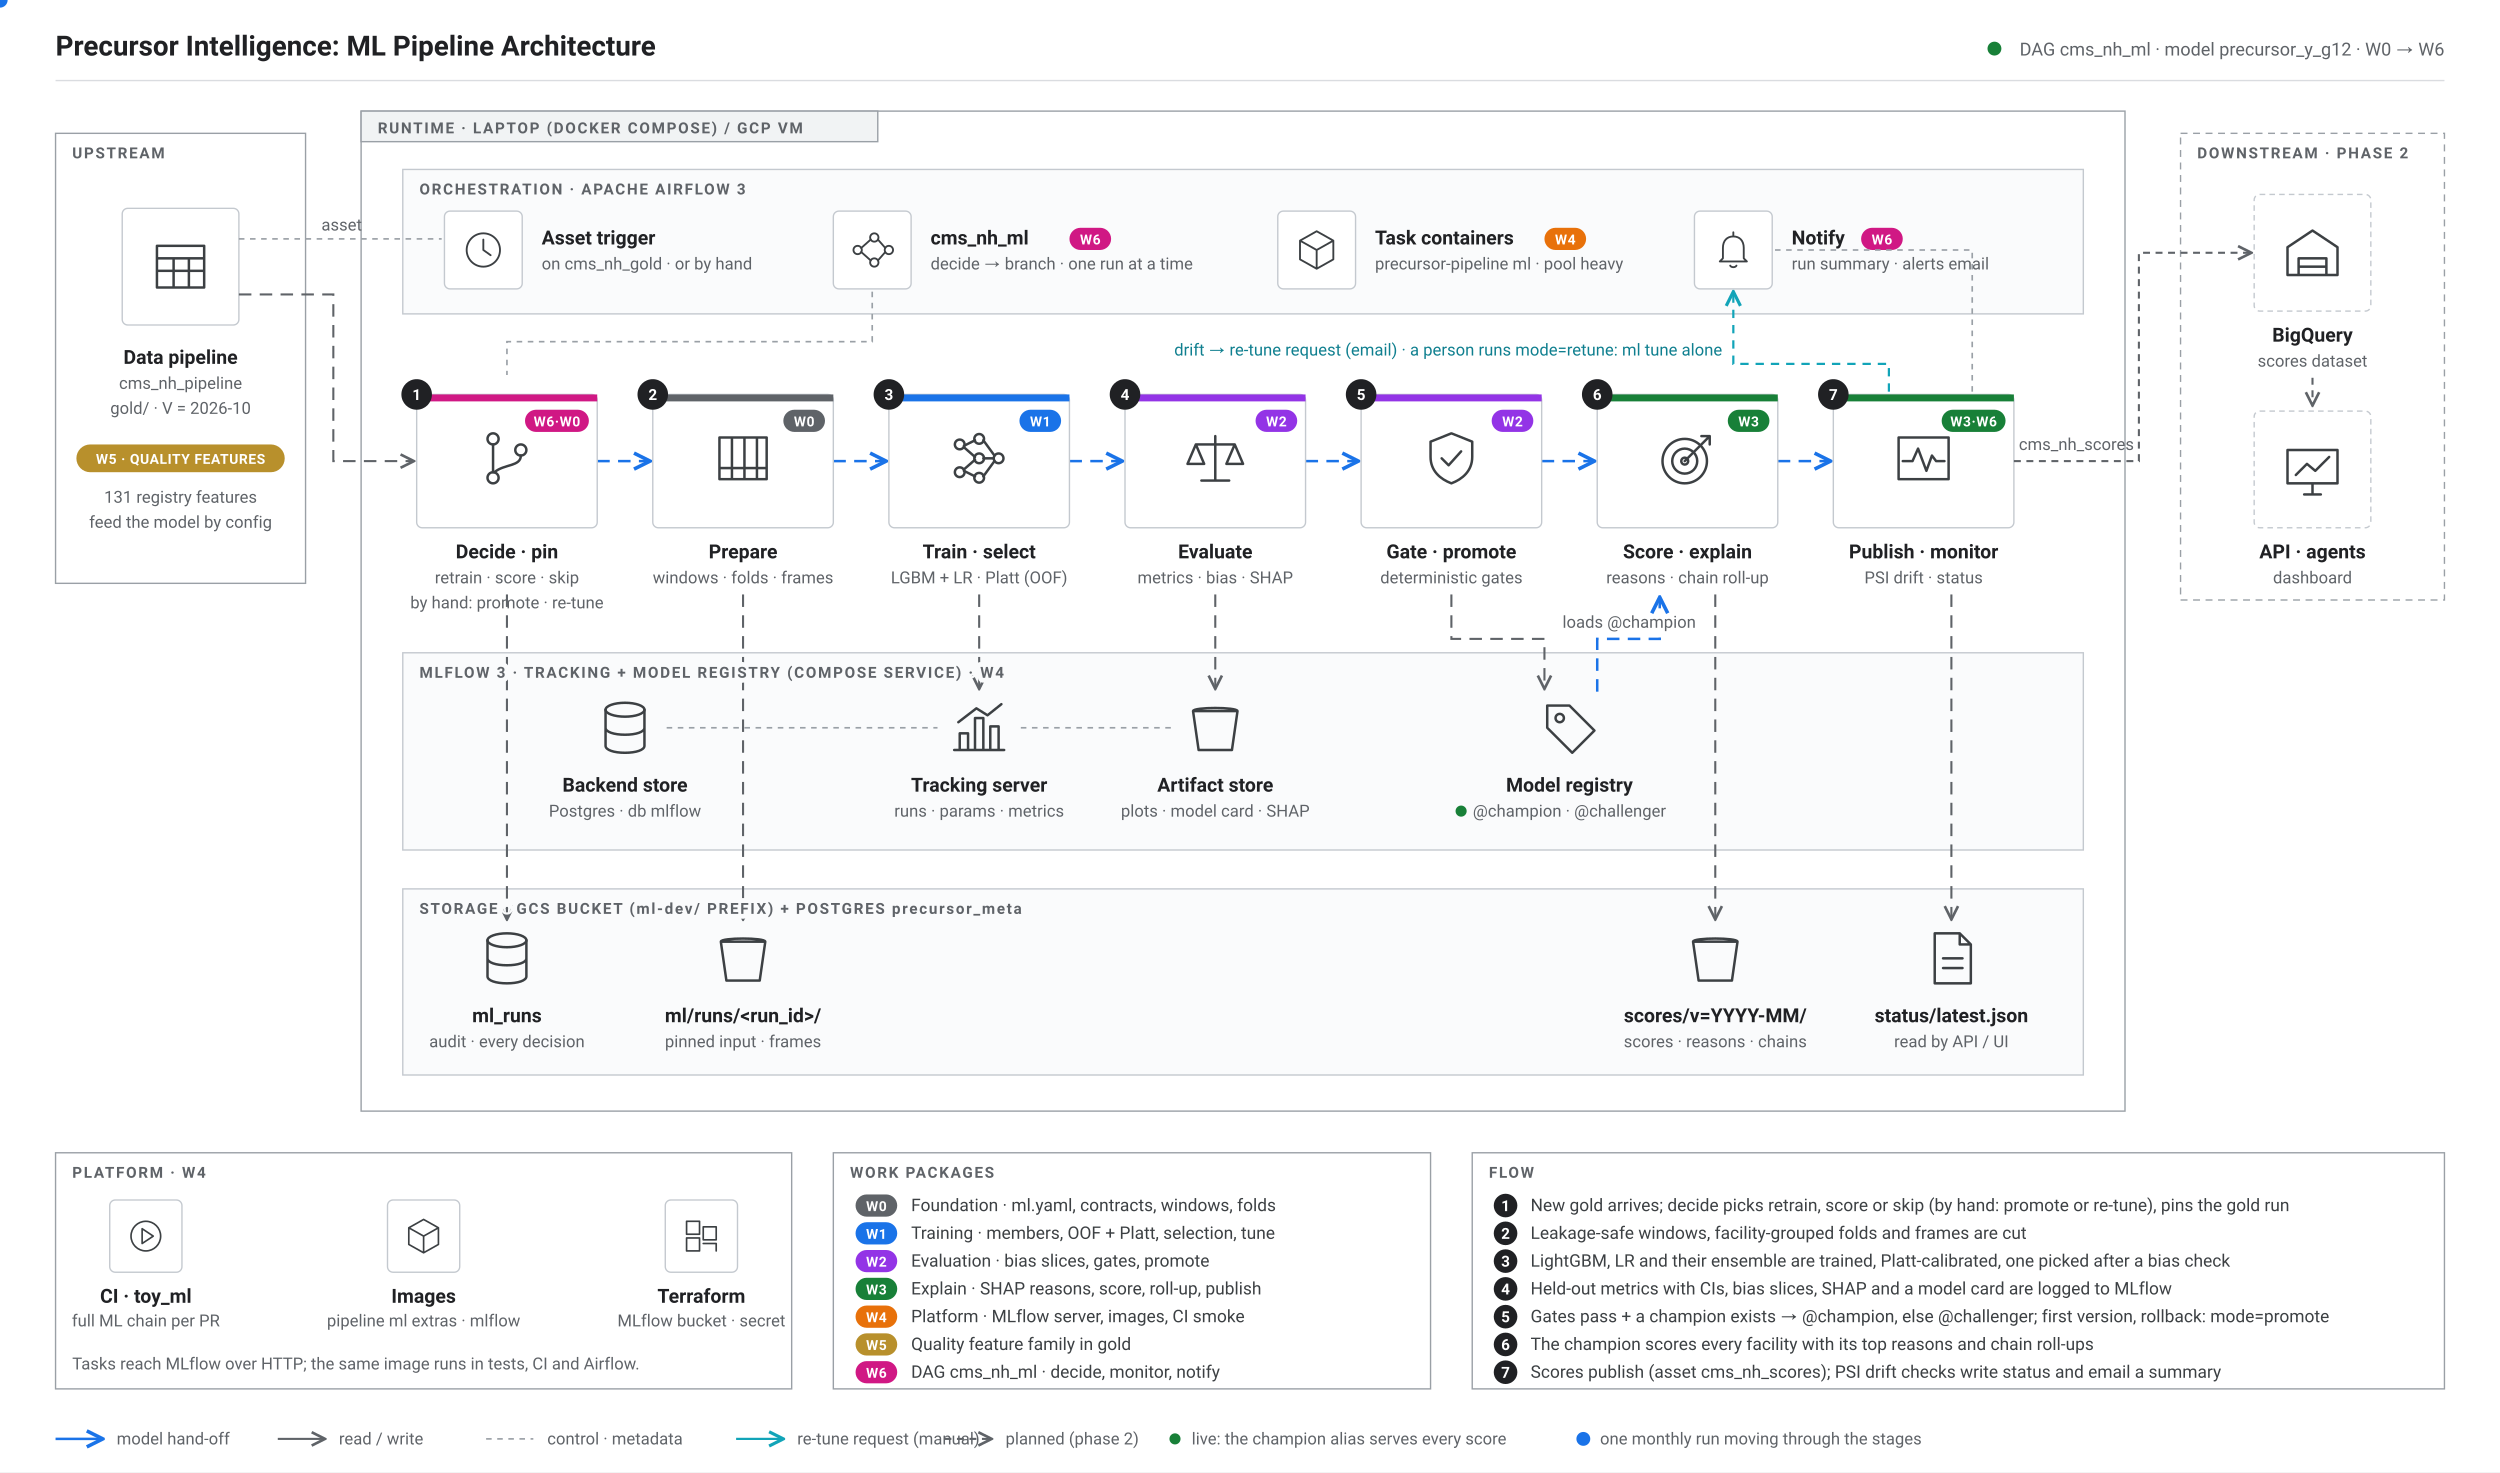
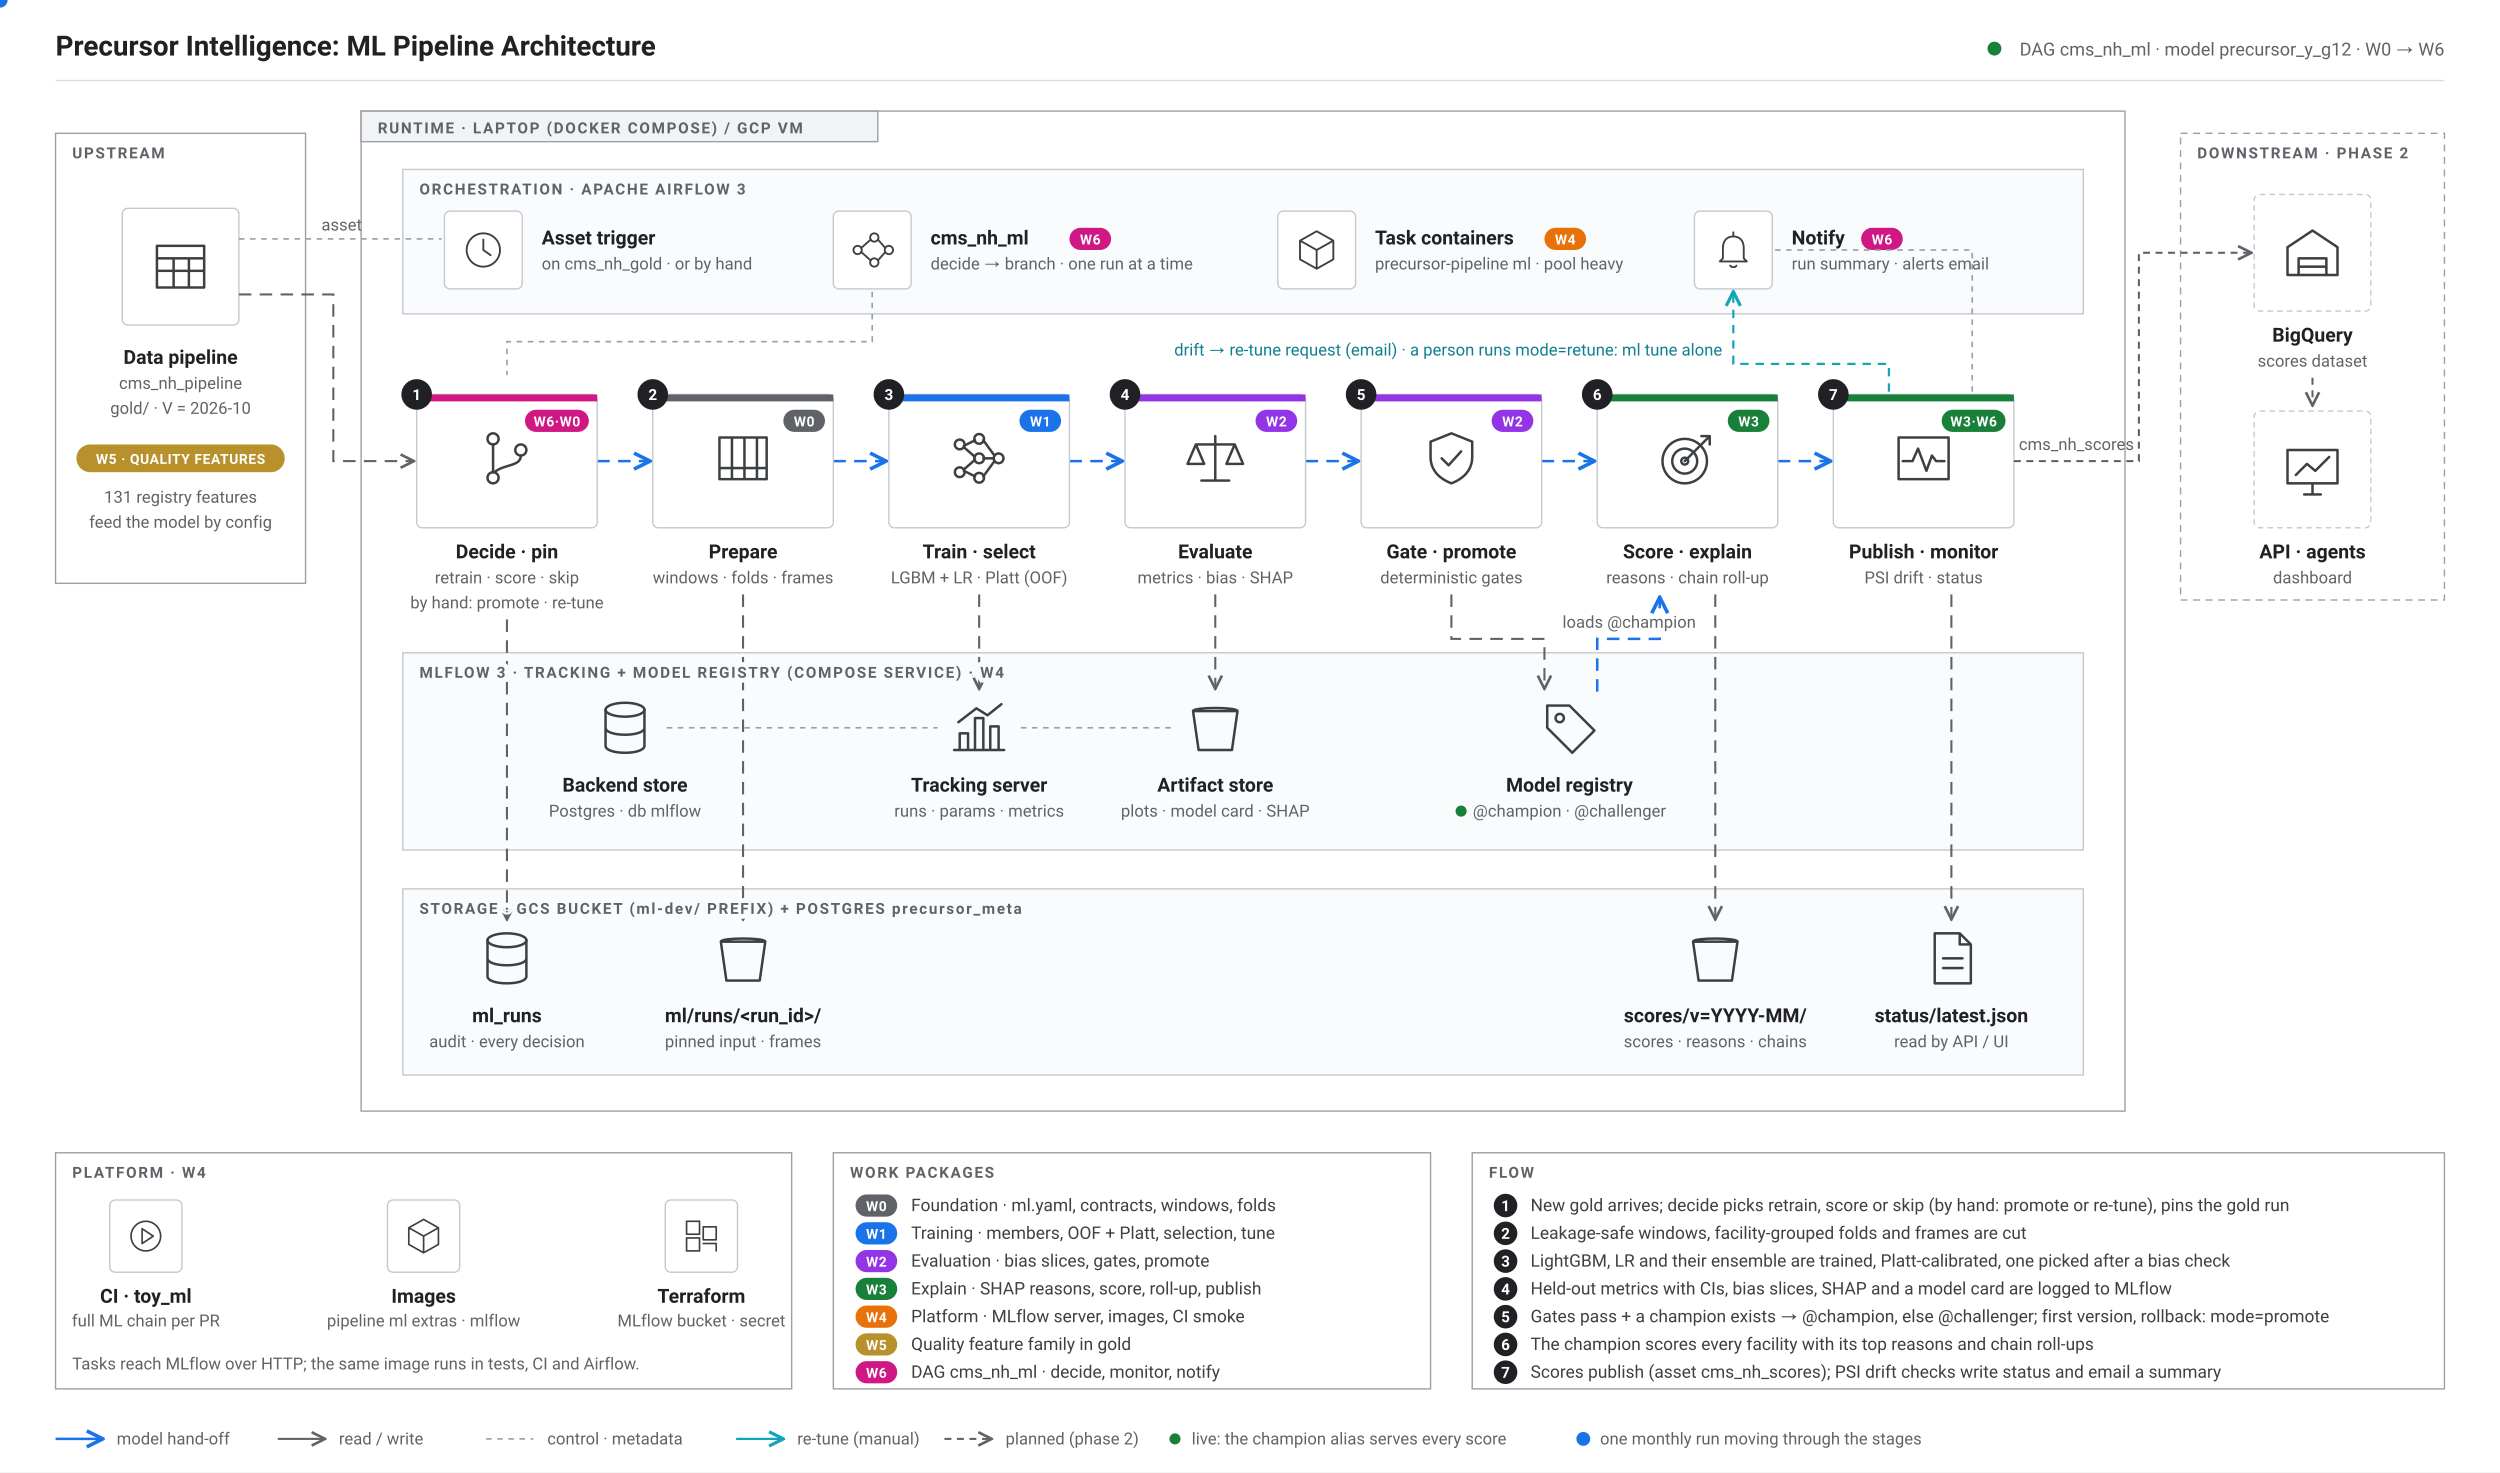
<svg xmlns="http://www.w3.org/2000/svg" width="1800" height="1060" viewBox="0 0 1800 1060" font-family="Segoe UI, Roboto, Helvetica, Arial, sans-serif">
  <defs>
    <style>
      .ttl { font-size: 20px; font-weight: 600; fill: #202124; }
      .sub { font-size: 13px; fill: #5f6368; }
      .lbl { font-size: 14px; font-weight: 600; fill: #202124; }
      .cap { font-size: 12px; fill: #5f6368; }
      .grp { font-size: 11px; font-weight: 700; letter-spacing: 1.2px; fill: #5f6368; }
      .frame { fill: none; stroke: #9aa0a6; stroke-width: 1; }
      .frame-solid { fill: #fafbfc; stroke: #c4c9cf; stroke-width: 1; }
      .frame-dash { fill: none; stroke: #9aa0a6; stroke-width: 1; stroke-dasharray: 5 4; }
      .tile { fill: #ffffff; stroke: #c4c9cf; stroke-width: 1; }
      .ic { fill: none; stroke: #3c4043; stroke-width: 1.8; stroke-linecap: round; stroke-linejoin: round; }
      .wire { fill: none; stroke: #5f6368; stroke-width: 1.5; marker-end: url(#ah); }
      .wire-acc { fill: none; stroke: #1a73e8; stroke-width: 1.8; marker-end: url(#aha); }
      .wire-dash { fill: none; stroke: #9aa0a6; stroke-width: 1.2; stroke-dasharray: 4 4; }
      .wire-planned { fill: none; stroke: #5f6368; stroke-width: 1.5; stroke-dasharray: 5 4; marker-end: url(#ah); }
      .wire-loop { fill: none; stroke: #12a4b8; stroke-width: 1.6; marker-end: url(#ahl); }
      .badge { fill: #202124; }
      .badge-t { font-size: 11px; font-weight: 700; fill: #ffffff; }
      .chip-t { font-size: 10px; font-weight: 700; fill: #ffffff; letter-spacing: 0.4px; }
      .key-t { font-size: 12.5px; fill: #3c4043; }
      .knock { paint-order: stroke; stroke: #fafbfc; stroke-width: 7px; stroke-linejoin: round; }
      .knock-w { paint-order: stroke; stroke: #ffffff; stroke-width: 7px; stroke-linejoin: round; }

      /* motion: moving dashes show direction; one stage lights up at a time as a run passes through */
      .flowing { stroke-dasharray: 9 6; animation: pi-flow 0.9s linear infinite; }
      .looping { stroke-dasharray: 6 5; animation: pi-flow 1.4s linear infinite; }
      @keyframes pi-flow { to { stroke-dashoffset: -15; } }
      .stage-tile { animation: pi-lit 7s ease-in-out infinite; }
      @keyframes pi-lit {
        0%   { stroke: #c4c9cf; stroke-width: 1; }
        4%   { stroke: #1a73e8; stroke-width: 2.5; }
        16%  { stroke: #c4c9cf; stroke-width: 1; }
        100% { stroke: #c4c9cf; stroke-width: 1; }
      }
      .halo { fill: #1a73e8; opacity: 0; animation: pi-halo 7s ease-in-out infinite; }
      @keyframes pi-halo { 0% { opacity: 0; } 4% { opacity: 0.13; } 16% { opacity: 0; } 100% { opacity: 0; } }
      .live { animation: pi-live 1.6s ease-in-out infinite; transform-box: fill-box; transform-origin: center; }
      @keyframes pi-live { 0%, 100% { opacity: 1; transform: scale(1); } 50% { opacity: 0.35; transform: scale(1.6); } }
      .d1 { animation-delay: 1s; } .d2 { animation-delay: 2s; } .d3 { animation-delay: 3s; }
      .d4 { animation-delay: 4s; } .d5 { animation-delay: 5s; } .d6 { animation-delay: 6s; }
      @media (prefers-reduced-motion: reduce) {
        .flowing, .looping { animation: none; stroke-dasharray: none; }
        .stage-tile, .halo, .live { animation: none; }
        .token { display: none; }
      }
    </style>
    <marker id="ah" viewBox="0 0 10 10" refX="9" refY="5" markerWidth="8" markerHeight="8" orient="auto-start-reverse">
      <path d="M1,1 L9,5 L1,9" fill="none" stroke="#5f6368" stroke-width="1.6" />
    </marker>
    <marker id="aha" viewBox="0 0 10 10" refX="9" refY="5" markerWidth="8" markerHeight="8" orient="auto-start-reverse">
      <path d="M1,1 L9,5 L1,9" fill="none" stroke="#1a73e8" stroke-width="1.8" />
    </marker>
    <marker id="ahl" viewBox="0 0 10 10" refX="9" refY="5" markerWidth="8" markerHeight="8" orient="auto-start-reverse">
      <path d="M1,1 L9,5 L1,9" fill="none" stroke="#12a4b8" stroke-width="1.8" />
    </marker>
    <symbol id="i-clock" viewBox="0 0 48 48">
      <circle class="ic" cx="24" cy="24" r="16" />
      <path class="ic" d="M24 14 V24 L31 29" />
    </symbol>
    <symbol id="i-dag" viewBox="0 0 48 48">
      <circle class="ic" cx="10" cy="24" r="4" />
      <circle class="ic" cx="26" cy="12" r="4" />
      <circle class="ic" cx="26" cy="36" r="4" />
      <circle class="ic" cx="40" cy="24" r="4" />
      <path class="ic" d="M13.5 22 L22.5 14 M13.5 26 L22.5 34 M29.5 14 L36.5 22 M29.5 34 L36.5 26" />
    </symbol>
    <symbol id="i-container" viewBox="0 0 48 48">
      <path class="ic" d="M24 6 L40 15 V33 L24 42 L8 33 V15 Z M8 15 L24 24 L40 15 M24 24 V42" />
    </symbol>
    <symbol id="i-bell" viewBox="0 0 48 48">
      <path class="ic" d="M14 32 V22 C14 15 18 11 24 11 C30 11 34 15 34 22 V32 L37 35 H11 Z M21 39 C22 41 26 41 27 39 M24 7 V11" />
    </symbol>
    <symbol id="i-db" viewBox="0 0 48 48">
      <ellipse class="ic" cx="24" cy="11" rx="14" ry="5" />
      <path class="ic" d="M10 11 V37 C10 40 16 42 24 42 C32 42 38 40 38 37 V11 M10 24 C10 27 16 29 24 29 C32 29 38 27 38 24" />
    </symbol>
    <symbol id="i-bucket" viewBox="0 0 48 48">
      <path class="ic" d="M8 12 H40 L36 40 H12 Z M8 12 C8 9 40 9 40 12" />
    </symbol>
    <symbol id="i-table" viewBox="0 0 48 48">
      <path class="ic" d="M7 9 H41 V39 H7 Z M7 18 H41 M7 27 H41 M19 18 V39 M30 18 V39" />
    </symbol>
    <symbol id="i-model" viewBox="0 0 48 48">
      <circle class="ic" cx="10" cy="14" r="3.5" />
      <circle class="ic" cx="10" cy="34" r="3.5" />
      <circle class="ic" cx="24" cy="10" r="3.5" />
      <circle class="ic" cx="24" cy="24" r="3.5" />
      <circle class="ic" cx="24" cy="38" r="3.5" />
      <circle class="ic" cx="38" cy="24" r="3.5" />
      <path class="ic" d="M13 15 L21 11 M13 16 L21 23 M13 32 L21 25 M13 33 L21 37 M27 11 L35 22 M27 24 H34.5 M27 37 L35 26" />
    </symbol>
    <symbol id="i-warehouse" viewBox="0 0 48 48">
      <path class="ic" d="M6 20 L24 8 L42 20 V40 H6 Z M14 40 V28 H34 V40 M14 34 H34" />
    </symbol>
    <symbol id="i-ci" viewBox="0 0 48 48">
      <circle class="ic" cx="24" cy="24" r="16" />
      <path class="ic" d="M20 16 L32 24 L20 32 Z" />
    </symbol>
    <symbol id="i-branch" viewBox="0 0 48 48">
      <circle class="ic" cx="14" cy="10" r="4" />
      <circle class="ic" cx="14" cy="38" r="4" />
      <circle class="ic" cx="34" cy="18" r="4" />
      <path class="ic" d="M14 14 V34 M34 22 C34 30 22 28 15 34" />
    </symbol>
    <symbol id="i-iac" viewBox="0 0 48 48">
      <path class="ic" d="M8 8 H22 V22 H8 Z M26 14 H40 V28 H26 Z M8 26 H22 V40 H8 Z M26 32 H40 V40" />
    </symbol>
    <symbol id="i-shield" viewBox="0 0 48 48">
      <path class="ic" d="M24 6 L39 12 V23 C39 33 32 39 24 42 C16 39 9 33 9 23 V12 Z M17 24 L22 29 L31 19" />
    </symbol>
    <symbol id="i-scale" viewBox="0 0 48 48">
      <path class="ic" d="M24 8 V40 M14 40 H34 M10 14 H38 M10 14 L4 28 H16 Z M38 14 L32 28 H44 Z" />
    </symbol>
    <symbol id="i-split" viewBox="0 0 48 48">
      <path class="ic" d="M7 9 H41 V39 H7 Z M16 9 V39 M25 9 V39 M34 9 V39 M7 31 H41" />
    </symbol>
    <symbol id="i-chart" viewBox="0 0 48 48">
      <path class="ic" d="M6 40 H42 M10 40 V28 H16 V40 M21 40 V17 H27 V40 M32 40 V23 H38 V40 M9 20 L22 10 L30 15 L40 7" />
    </symbol>
    <symbol id="i-target" viewBox="0 0 48 48">
      <circle class="ic" cx="22" cy="26" r="16" />
      <circle class="ic" cx="22" cy="26" r="9" />
      <circle class="ic" cx="22" cy="26" r="2.5" />
      <path class="ic" d="M22 26 L40 8 M34 8 H40 V14" />
    </symbol>
    <symbol id="i-pulse" viewBox="0 0 48 48">
      <path class="ic" d="M6 9 H42 V39 H6 Z M9 26 H16 L20 17 L26 33 L30 22 L33 26 H39" />
    </symbol>
    <symbol id="i-tag" viewBox="0 0 48 48">
      <path class="ic" d="M8 8 H24 L42 26 L26 42 L8 24 Z" />
      <circle class="ic" cx="17" cy="17" r="3" />
    </symbol>
    <symbol id="i-doc" viewBox="0 0 48 48">
      <path class="ic" d="M12 6 H30 L38 14 V42 H12 Z M30 6 V14 H38 M18 24 H32 M18 31 H32" />
    </symbol>
    <symbol id="i-screen" viewBox="0 0 48 48">
      <path class="ic" d="M6 10 H42 V34 H6 Z M18 42 H30 M24 34 V42 M12 28 L20 20 L26 25 L36 15" />
    </symbol>
  </defs>
  <rect width="1800" height="1060" fill="#ffffff" />
  <text x="40" y="40" class="ttl">Precursor Intelligence: ML Pipeline Architecture</text>
  <circle cx="1436" cy="35" r="5" fill="#188038" class="live" />
  <text x="1760" y="40" class="sub" text-anchor="end">DAG cms_nh_ml · model precursor_y_g12 · W0 → W6</text>
  <line x1="40" y1="58" x2="1760" y2="58" stroke="#dadce0" />
  <rect x="40" y="96" width="180" height="324" class="frame" />
  <text x="52" y="114" class="grp">UPSTREAM</text>
  <rect x="88" y="150" width="84" height="84" rx="4" class="tile" />
  <use href="#i-table" x="106" y="168" width="48" height="48" />
  <text x="130" y="262" class="lbl" text-anchor="middle">Data pipeline</text>
  <text x="130" y="280" class="cap" text-anchor="middle">cms_nh_pipeline</text>
  <text x="130" y="298" class="cap" text-anchor="middle">gold/ · V = 2026-10</text>
  <rect x="55" y="320" width="150" height="20" rx="10" fill="#b8902c" />
  <text x="130" y="334" class="chip-t" text-anchor="middle">W5 · QUALITY FEATURES</text>
  <text x="130" y="362" class="cap" text-anchor="middle">131 registry features</text>
  <text x="130" y="380" class="cap" text-anchor="middle">feed the model by config</text>
  <rect x="260" y="80" width="1270" height="720" class="frame" />
  <rect x="260" y="80" width="372" height="22" fill="#f1f3f4" stroke="#9aa0a6" />
  <text x="272" y="96" class="grp">RUNTIME · LAPTOP (DOCKER COMPOSE) / GCP VM</text>
  <rect x="290" y="122" width="1210" height="104" class="frame-solid" />
  <text x="302" y="140" class="grp">ORCHESTRATION · APACHE AIRFLOW 3</text>
  <g>
    <rect x="320" y="152" width="56" height="56" rx="4" class="tile" />
    <use href="#i-clock" x="330" y="162" width="36" height="36" />
    <text x="390" y="176" class="lbl">Asset trigger</text>
    <text x="390" y="194" class="cap">on cms_nh_gold · or by hand</text>
    <rect x="600" y="152" width="56" height="56" rx="4" class="tile" />
    <use href="#i-dag" x="610" y="162" width="36" height="36" />
    <text x="670" y="176" class="lbl">cms_nh_ml</text>
    <text x="670" y="194" class="cap">decide → branch · one run at a time</text>
    <rect x="770" y="164" width="30" height="16" rx="8" fill="#d01884" />
    <text x="785" y="176" class="chip-t" text-anchor="middle">W6</text>
    <rect x="920" y="152" width="56" height="56" rx="4" class="tile" />
    <use href="#i-container" x="930" y="162" width="36" height="36" />
    <text x="990" y="176" class="lbl">Task containers</text>
    <text x="990" y="194" class="cap">precursor-pipeline ml · pool heavy</text>
    <rect x="1112" y="164" width="30" height="16" rx="8" fill="#e8710a" />
    <text x="1127" y="176" class="chip-t" text-anchor="middle">W4</text>
    <rect x="1220" y="152" width="56" height="56" rx="4" class="tile" />
    <use href="#i-bell" x="1230" y="162" width="36" height="36" />
    <text x="1290" y="176" class="lbl">Notify</text>
    <text x="1290" y="194" class="cap">run summary · alerts email</text>
    <rect x="1340" y="164" width="30" height="16" rx="8" fill="#d01884" />
    <text x="1355" y="176" class="chip-t" text-anchor="middle">W6</text>
  </g>
  <path d="M172,172 H318" class="wire-dash" />
  <text x="246" y="166" class="cap" text-anchor="middle">asset</text>
  <path d="M172,212 H240 V332 H298" class="wire flowing" />
  <path d="M628,210 V246 H365 V270" class="wire-dash" />
  <path d="M1420,282 V180 H1278" class="wire-dash" />
  <path d="M1360,282 V262 H1248 V210" class="wire-loop looping" />
  <text x="1240" y="256" class="cap knock-w" text-anchor="end" style="fill:#0f7f8f">drift → re-tune request (email) · a person runs mode=retune: ml tune alone</text>
  <circle r="5.5" fill="#1a73e8" class="token">
    <animateMotion dur="7s" repeatCount="indefinite" path="M365,332 H1385" keyPoints="0;1;1" keyTimes="0;0.857;1" calcMode="linear" />
  </circle>
  <path d="M430,332 H468" class="wire-acc flowing" />
  <path d="M600,332 H638" class="wire-acc flowing" />
  <path d="M770,332 H808" class="wire-acc flowing" />
  <path d="M940,332 H978" class="wire-acc flowing" />
  <path d="M1110,332 H1148" class="wire-acc flowing" />
  <path d="M1280,332 H1318" class="wire-acc flowing" />
  <g>
    <g>
      <rect x="294" y="278" width="142" height="108" rx="8" class="halo" />
      <rect x="300" y="284" width="130" height="96" rx="4" class="tile stage-tile" />
      <rect x="300" y="284" width="130" height="5" fill="#d01884" />
      <use href="#i-branch" x="341" y="306" width="48" height="48" />
      <rect x="378" y="295" width="46" height="16" rx="8" fill="#d01884" />
      <text x="401" y="307" class="chip-t" text-anchor="middle">W6·W0</text>
      <text x="365" y="402" class="lbl" text-anchor="middle">Decide · pin</text>
      <text x="365" y="420" class="cap" text-anchor="middle">retrain · score · skip</text>
      <text x="365" y="438" class="cap" text-anchor="middle">by hand: promote · re-tune</text>
    </g>
    <g>
      <rect x="464" y="278" width="142" height="108" rx="8" class="halo d1" />
      <rect x="470" y="284" width="130" height="96" rx="4" class="tile stage-tile d1" />
      <rect x="470" y="284" width="130" height="5" fill="#5f6368" />
      <use href="#i-split" x="511" y="306" width="48" height="48" />
      <rect x="564" y="295" width="30" height="16" rx="8" fill="#5f6368" />
      <text x="579" y="307" class="chip-t" text-anchor="middle">W0</text>
      <text x="535" y="402" class="lbl" text-anchor="middle">Prepare</text>
      <text x="535" y="420" class="cap" text-anchor="middle">windows · folds · frames</text>
    </g>
    <g>
      <rect x="634" y="278" width="142" height="108" rx="8" class="halo d2" />
      <rect x="640" y="284" width="130" height="96" rx="4" class="tile stage-tile d2" />
      <rect x="640" y="284" width="130" height="5" fill="#1a73e8" />
      <use href="#i-model" x="681" y="306" width="48" height="48" />
      <rect x="734" y="295" width="30" height="16" rx="8" fill="#1a73e8" />
      <text x="749" y="307" class="chip-t" text-anchor="middle">W1</text>
      <text x="705" y="402" class="lbl" text-anchor="middle">Train · select</text>
      <text x="705" y="420" class="cap" text-anchor="middle">LGBM + LR · Platt (OOF)</text>
    </g>
    <g>
      <rect x="804" y="278" width="142" height="108" rx="8" class="halo d3" />
      <rect x="810" y="284" width="130" height="96" rx="4" class="tile stage-tile d3" />
      <rect x="810" y="284" width="130" height="5" fill="#9334e6" />
      <use href="#i-scale" x="851" y="306" width="48" height="48" />
      <rect x="904" y="295" width="30" height="16" rx="8" fill="#9334e6" />
      <text x="919" y="307" class="chip-t" text-anchor="middle">W2</text>
      <text x="875" y="402" class="lbl" text-anchor="middle">Evaluate</text>
      <text x="875" y="420" class="cap" text-anchor="middle">metrics · bias · SHAP</text>
    </g>
    <g>
      <rect x="974" y="278" width="142" height="108" rx="8" class="halo d4" />
      <rect x="980" y="284" width="130" height="96" rx="4" class="tile stage-tile d4" />
      <rect x="980" y="284" width="130" height="5" fill="#9334e6" />
      <use href="#i-shield" x="1021" y="306" width="48" height="48" />
      <rect x="1074" y="295" width="30" height="16" rx="8" fill="#9334e6" />
      <text x="1089" y="307" class="chip-t" text-anchor="middle">W2</text>
      <text x="1045" y="402" class="lbl" text-anchor="middle">Gate · promote</text>
      <text x="1045" y="420" class="cap" text-anchor="middle">deterministic gates</text>
    </g>
    <g>
      <rect x="1144" y="278" width="142" height="108" rx="8" class="halo d5" />
      <rect x="1150" y="284" width="130" height="96" rx="4" class="tile stage-tile d5" />
      <rect x="1150" y="284" width="130" height="5" fill="#188038" />
      <use href="#i-target" x="1191" y="306" width="48" height="48" />
      <rect x="1244" y="295" width="30" height="16" rx="8" fill="#188038" />
      <text x="1259" y="307" class="chip-t" text-anchor="middle">W3</text>
      <text x="1215" y="402" class="lbl" text-anchor="middle">Score · explain</text>
      <text x="1215" y="420" class="cap" text-anchor="middle">reasons · chain roll-up</text>
    </g>
    <g>
      <rect x="1314" y="278" width="142" height="108" rx="8" class="halo d6" />
      <rect x="1320" y="284" width="130" height="96" rx="4" class="tile stage-tile d6" />
      <rect x="1320" y="284" width="130" height="5" fill="#188038" />
      <use href="#i-pulse" x="1361" y="306" width="48" height="48" />
      <rect x="1398" y="295" width="46" height="16" rx="8" fill="#188038" />
      <text x="1421" y="307" class="chip-t" text-anchor="middle">W3·W6</text>
      <text x="1385" y="402" class="lbl" text-anchor="middle">Publish · monitor</text>
      <text x="1385" y="420" class="cap" text-anchor="middle">PSI drift · status</text>
    </g>
  </g>
  <g>
    <circle cx="300" cy="284" r="11" class="badge" />
    <text x="300" y="288" class="badge-t" text-anchor="middle">1</text>
    <circle cx="470" cy="284" r="11" class="badge" />
    <text x="470" y="288" class="badge-t" text-anchor="middle">2</text>
    <circle cx="640" cy="284" r="11" class="badge" />
    <text x="640" y="288" class="badge-t" text-anchor="middle">3</text>
    <circle cx="810" cy="284" r="11" class="badge" />
    <text x="810" y="288" class="badge-t" text-anchor="middle">4</text>
    <circle cx="980" cy="284" r="11" class="badge" />
    <text x="980" y="288" class="badge-t" text-anchor="middle">5</text>
    <circle cx="1150" cy="284" r="11" class="badge" />
    <text x="1150" y="288" class="badge-t" text-anchor="middle">6</text>
    <circle cx="1320" cy="284" r="11" class="badge" />
    <text x="1320" y="288" class="badge-t" text-anchor="middle">7</text>
  </g>
  <rect x="290" y="470" width="1210" height="142" class="frame-solid" />
  <g>
    <use href="#i-db" x="426" y="500" width="48" height="48" />
    <text x="450" y="570" class="lbl" text-anchor="middle">Backend store</text>
    <text x="450" y="588" class="cap" text-anchor="middle">Postgres · db mlflow</text>
    <use href="#i-chart" x="681" y="500" width="48" height="48" />
    <text x="705" y="570" class="lbl" text-anchor="middle">Tracking server</text>
    <text x="705" y="588" class="cap" text-anchor="middle">runs · params · metrics</text>
    <use href="#i-bucket" x="851" y="500" width="48" height="48" />
    <text x="875" y="570" class="lbl" text-anchor="middle">Artifact store</text>
    <text x="875" y="588" class="cap" text-anchor="middle">plots · model card · SHAP</text>
    <use href="#i-tag" x="1106" y="500" width="48" height="48" />
    <text x="1130" y="570" class="lbl" text-anchor="middle">Model registry</text>
    <text x="1130" y="588" class="cap" text-anchor="middle">@champion · @challenger</text>
    <circle cx="1052" cy="584" r="4" fill="#188038" class="live" />
  </g>
  <path d="M480,524 H675" class="wire-dash" />
  <path d="M735,524 H845" class="wire-dash" />
  <path d="M705,428 V496" class="wire flowing" />
  <path d="M875,428 V496" class="wire flowing" />
  <path d="M1045,428 V460 H1112 V496" class="wire flowing" />
  <path d="M1150,498 V460 H1195 V430" class="wire-acc flowing" />
  <text x="1173" y="452" class="cap knock-w" text-anchor="middle">loads @champion</text>
  <rect x="290" y="640" width="1210" height="134" class="frame-solid" />
  <g>
    <use href="#i-db" x="341" y="666" width="48" height="48" />
    <text x="365" y="736" class="lbl" text-anchor="middle">ml_runs</text>
    <text x="365" y="754" class="cap" text-anchor="middle">audit · every decision</text>
    <use href="#i-bucket" x="511" y="666" width="48" height="48" />
    <text x="535" y="736" class="lbl" text-anchor="middle">ml/runs/&lt;run_id&gt;/</text>
    <text x="535" y="754" class="cap" text-anchor="middle">pinned input · frames</text>
    <use href="#i-bucket" x="1211" y="666" width="48" height="48" />
    <text x="1235" y="736" class="lbl" text-anchor="middle">scores/v=YYYY-MM/</text>
    <text x="1235" y="754" class="cap" text-anchor="middle">scores · reasons · chains</text>
    <use href="#i-doc" x="1381" y="666" width="48" height="48" />
    <text x="1405" y="736" class="lbl" text-anchor="middle">status/latest.json</text>
    <text x="1405" y="754" class="cap" text-anchor="middle">read by API / UI</text>
  </g>
-   <path d="M365,428 V662" class="wire flowing" />
+   <path d="M365,446 V662" class="wire flowing" />
  <path d="M535,428 V662" class="wire flowing" />
  <path d="M1235,428 V662" class="wire flowing" />
  <path d="M1405,428 V662" class="wire flowing" />
  <text x="302" y="488" class="grp knock">MLFLOW 3 · TRACKING + MODEL REGISTRY (COMPOSE SERVICE) · W4</text>
  <text x="302" y="658" class="grp knock">STORAGE · GCS BUCKET (ml-dev/ PREFIX) + POSTGRES precursor_meta</text>
  <rect x="1570" y="96" width="190" height="336" class="frame-dash" />
  <text x="1582" y="114" class="grp">DOWNSTREAM · PHASE 2</text>
  <rect x="1623" y="140" width="84" height="84" rx="4" class="tile" stroke-dasharray="4 3" />
  <use href="#i-warehouse" x="1641" y="158" width="48" height="48" />
  <text x="1665" y="246" class="lbl" text-anchor="middle">BigQuery</text>
  <text x="1665" y="264" class="cap" text-anchor="middle">scores dataset</text>
  <path d="M1665,272 V292" class="wire-planned" />
  <rect x="1623" y="296" width="84" height="84" rx="4" class="tile" stroke-dasharray="4 3" />
  <use href="#i-screen" x="1641" y="314" width="48" height="48" />
  <text x="1665" y="402" class="lbl" text-anchor="middle">API · agents</text>
  <text x="1665" y="420" class="cap" text-anchor="middle">dashboard</text>
  <path d="M1450,332 H1540 V182 H1621" class="wire-planned" />
  <text x="1495" y="324" class="cap" text-anchor="middle">cms_nh_scores</text>
  <rect x="40" y="830" width="530" height="170" class="frame" />
  <text x="52" y="848" class="grp">PLATFORM · W4</text>
  <rect x="79" y="864" width="52" height="52" rx="4" class="tile" />
  <use href="#i-ci" x="89" y="874" width="32" height="32" />
  <text x="105" y="938" class="lbl" text-anchor="middle">CI · toy_ml</text>
  <text x="105" y="955" class="cap" text-anchor="middle">full ML chain per PR</text>
  <rect x="279" y="864" width="52" height="52" rx="4" class="tile" />
  <use href="#i-container" x="289" y="874" width="32" height="32" />
  <text x="305" y="938" class="lbl" text-anchor="middle">Images</text>
  <text x="305" y="955" class="cap" text-anchor="middle">pipeline ml extras · mlflow</text>
  <rect x="479" y="864" width="52" height="52" rx="4" class="tile" />
  <use href="#i-iac" x="489" y="874" width="32" height="32" />
  <text x="505" y="938" class="lbl" text-anchor="middle">Terraform</text>
  <text x="505" y="955" class="cap" text-anchor="middle">MLflow bucket · secret</text>
  <text x="52" y="986" class="cap">Tasks reach MLflow over HTTP; the same image runs in tests, CI and Airflow.</text>
  <rect x="600" y="830" width="430" height="170" class="frame" />
  <text x="612" y="848" class="grp">WORK PACKAGES</text>
  <g>
    <rect x="616" y="860" width="30" height="16" rx="8" fill="#5f6368" />
    <text x="631" y="872" class="chip-t" text-anchor="middle">W0</text>
    <text x="656" y="872" class="key-t">Foundation · ml.yaml, contracts, windows, folds</text>
    <rect x="616" y="880" width="30" height="16" rx="8" fill="#1a73e8" />
    <text x="631" y="892" class="chip-t" text-anchor="middle">W1</text>
    <text x="656" y="892" class="key-t">Training · members, OOF + Platt, selection, tune</text>
    <rect x="616" y="900" width="30" height="16" rx="8" fill="#9334e6" />
    <text x="631" y="912" class="chip-t" text-anchor="middle">W2</text>
    <text x="656" y="912" class="key-t">Evaluation · bias slices, gates, promote</text>
    <rect x="616" y="920" width="30" height="16" rx="8" fill="#188038" />
    <text x="631" y="932" class="chip-t" text-anchor="middle">W3</text>
    <text x="656" y="932" class="key-t">Explain · SHAP reasons, score, roll-up, publish</text>
    <rect x="616" y="940" width="30" height="16" rx="8" fill="#e8710a" />
    <text x="631" y="952" class="chip-t" text-anchor="middle">W4</text>
    <text x="656" y="952" class="key-t">Platform · MLflow server, images, CI smoke</text>
    <rect x="616" y="960" width="30" height="16" rx="8" fill="#b8902c" />
    <text x="631" y="972" class="chip-t" text-anchor="middle">W5</text>
    <text x="656" y="972" class="key-t">Quality feature family in gold</text>
    <rect x="616" y="980" width="30" height="16" rx="8" fill="#d01884" />
    <text x="631" y="992" class="chip-t" text-anchor="middle">W6</text>
    <text x="656" y="992" class="key-t">DAG cms_nh_ml · decide, monitor, notify</text>
  </g>
  <rect x="1060" y="830" width="700" height="170" class="frame" />
  <text x="1072" y="848" class="grp">FLOW</text>
  <g>
    <circle cx="1084" cy="868" r="8.5" class="badge" />
    <text x="1084" y="872" class="badge-t" text-anchor="middle">1</text>
    <text x="1102" y="872" class="key-t">New gold arrives; decide picks retrain, score or skip (by hand: promote or re-tune), pins the gold run</text>
    <circle cx="1084" cy="888" r="8.5" class="badge" />
    <text x="1084" y="892" class="badge-t" text-anchor="middle">2</text>
    <text x="1102" y="892" class="key-t">Leakage-safe windows, facility-grouped folds and frames are cut</text>
    <circle cx="1084" cy="908" r="8.5" class="badge" />
    <text x="1084" y="912" class="badge-t" text-anchor="middle">3</text>
    <text x="1102" y="912" class="key-t">LightGBM, LR and their ensemble are trained, Platt-calibrated, one picked after a bias check</text>
    <circle cx="1084" cy="928" r="8.5" class="badge" />
    <text x="1084" y="932" class="badge-t" text-anchor="middle">4</text>
    <text x="1102" y="932" class="key-t">Held-out metrics with CIs, bias slices, SHAP and a model card are logged to MLflow</text>
    <circle cx="1084" cy="948" r="8.5" class="badge" />
    <text x="1084" y="952" class="badge-t" text-anchor="middle">5</text>
    <text x="1102" y="952" class="key-t">Gates pass + a champion exists → @champion, else @challenger; first version, rollback: mode=promote</text>
    <circle cx="1084" cy="968" r="8.5" class="badge" />
    <text x="1084" y="972" class="badge-t" text-anchor="middle">6</text>
    <text x="1102" y="972" class="key-t">The champion scores every facility with its top reasons and chain roll-ups</text>
    <circle cx="1084" cy="988" r="8.5" class="badge" />
    <text x="1084" y="992" class="badge-t" text-anchor="middle">7</text>
    <text x="1102" y="992" class="key-t">Scores publish (asset cms_nh_scores); PSI drift checks write status and email a summary</text>
  </g>
  <g transform="translate(40,1036)">
    <path d="M0,0 H34" class="wire-acc" />
    <text x="44" y="4" class="cap">model hand-off</text>
    <path d="M160,0 H194" class="wire" />
    <text x="204" y="4" class="cap">read / write</text>
    <path d="M310,0 H344" class="wire-dash" />
    <text x="354" y="4" class="cap">control · metadata</text>
    <path d="M490,0 H524" class="wire-loop" />
-     <text x="534" y="4" class="cap">re-tune request (manual)</text>
+     <text x="534" y="4" class="cap">re-tune (manual)</text>
    <path d="M640,0 H674" class="wire-planned" />
    <text x="684" y="4" class="cap">planned (phase 2)</text>
    <circle cx="806" cy="0" r="4" fill="#188038" />
    <text x="818" y="4" class="cap">live: the champion alias serves every score</text>
    <circle cx="1100" cy="0" r="5" fill="#1a73e8" />
    <text x="1112" y="4" class="cap">one monthly run moving through the stages</text>
  </g>
</svg>
